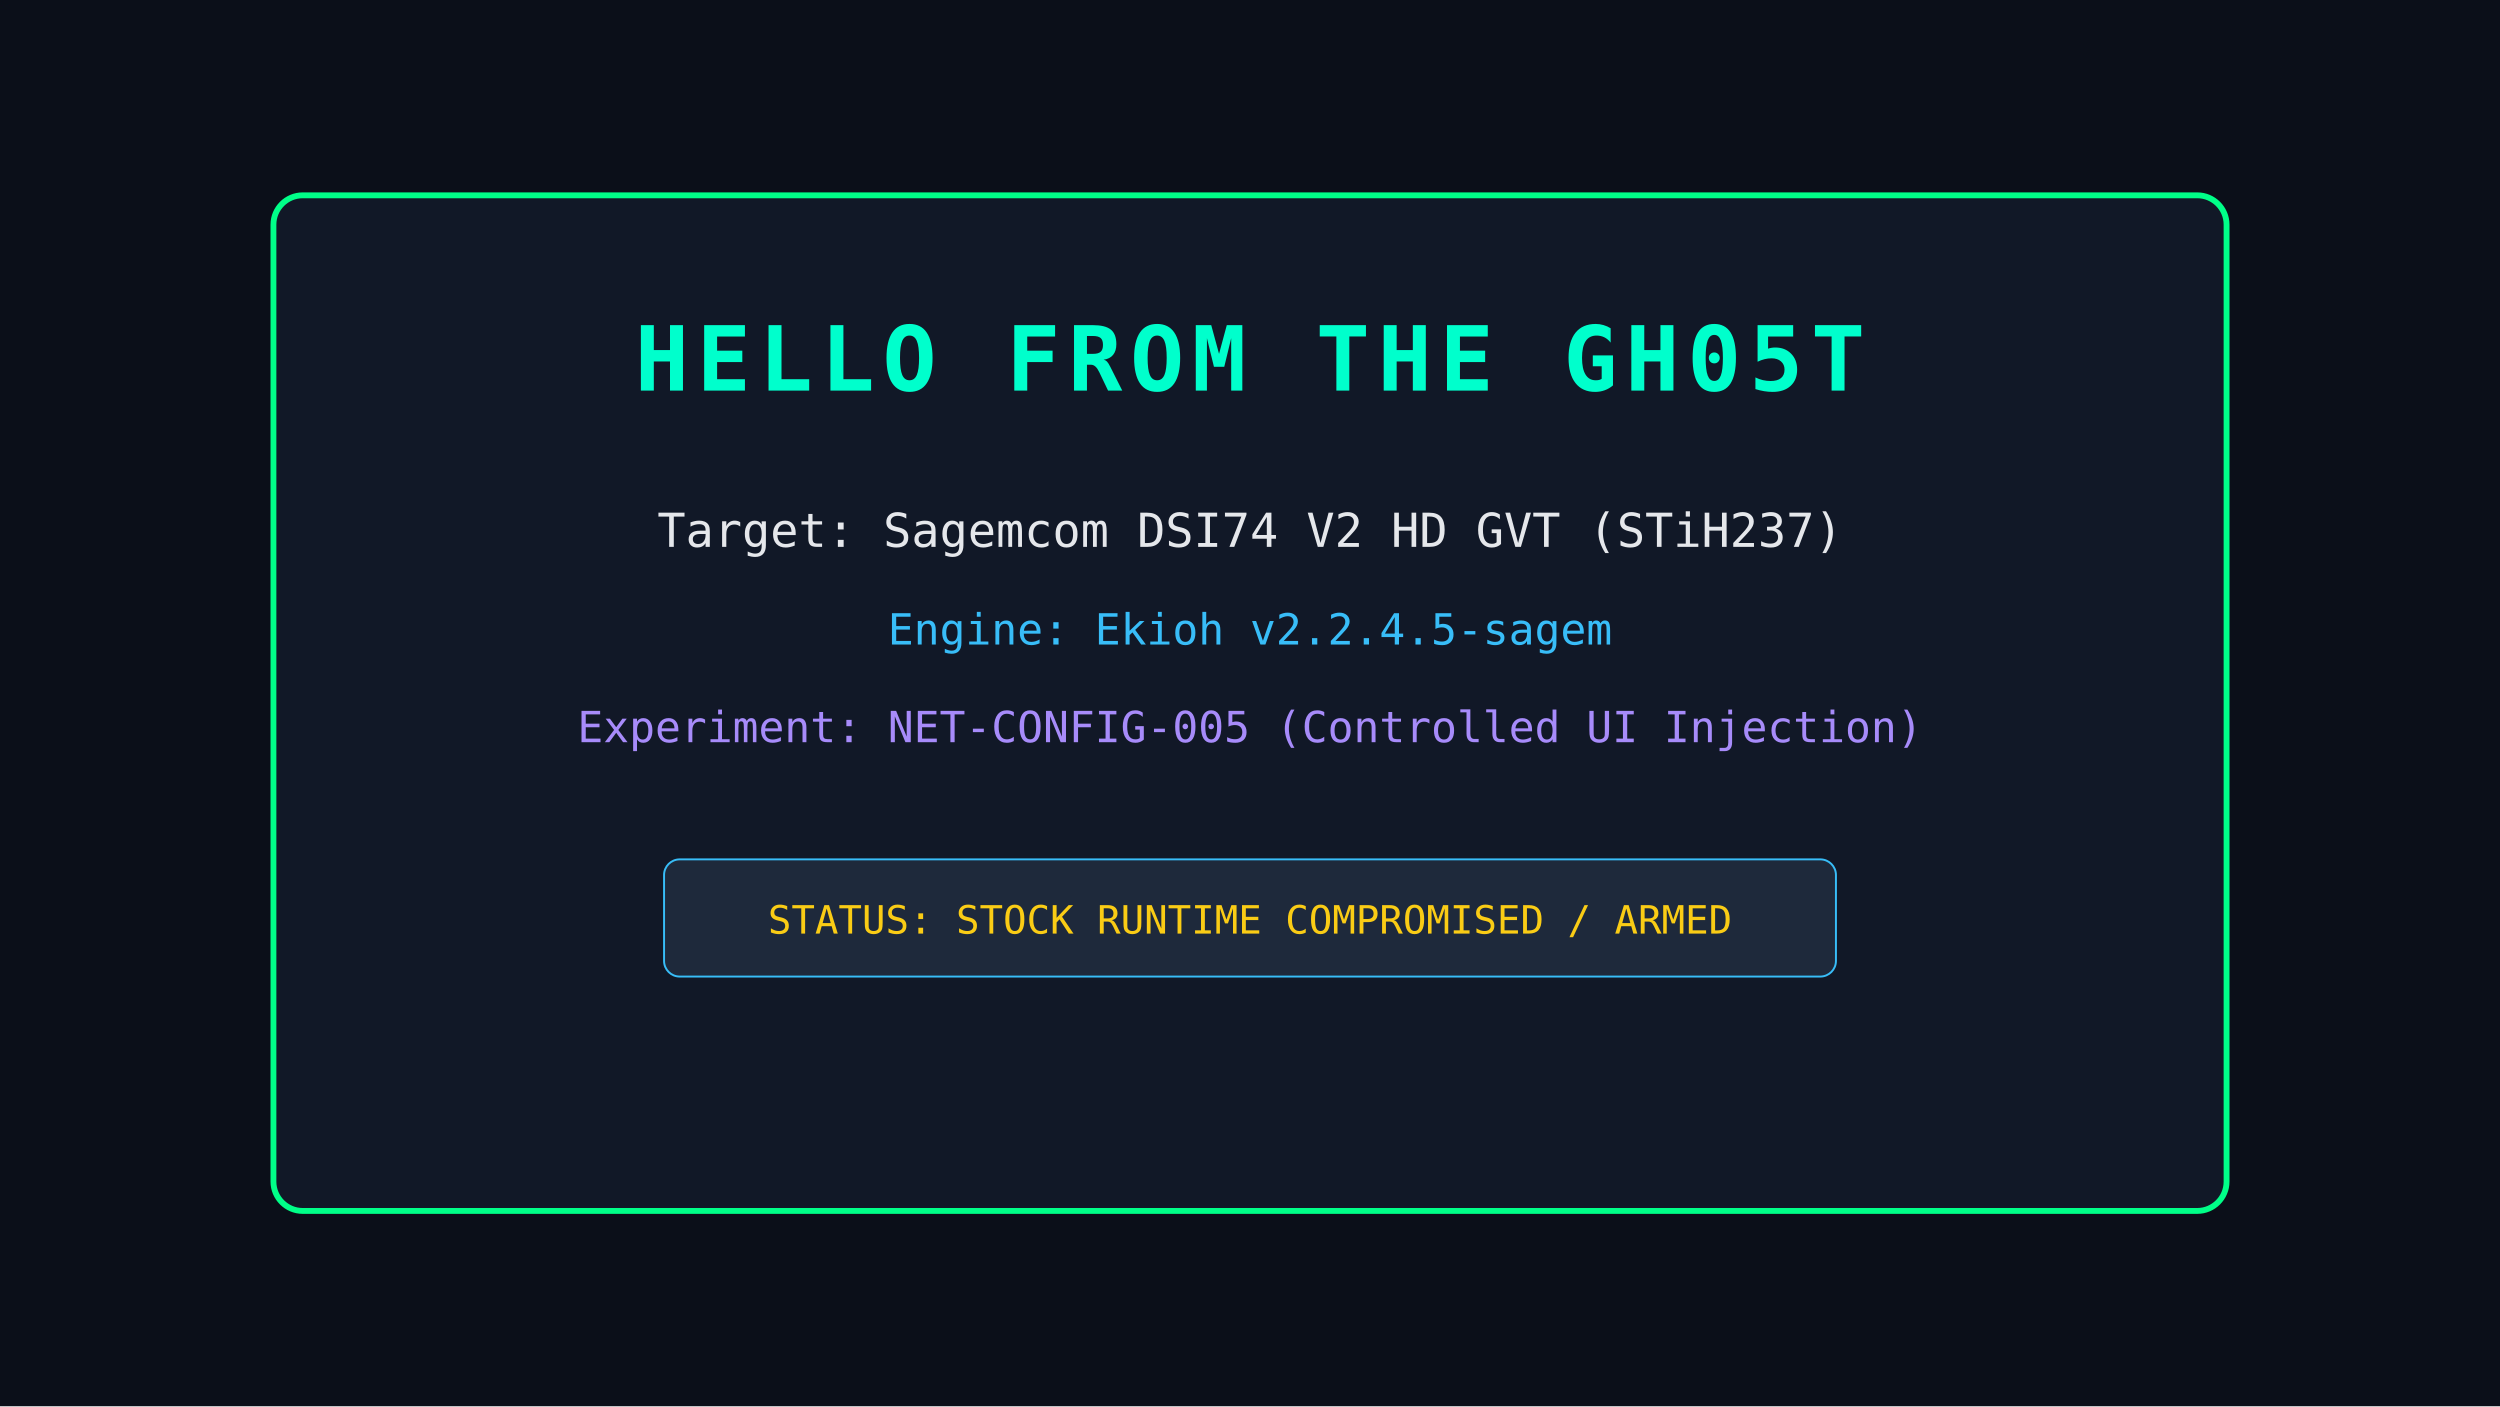
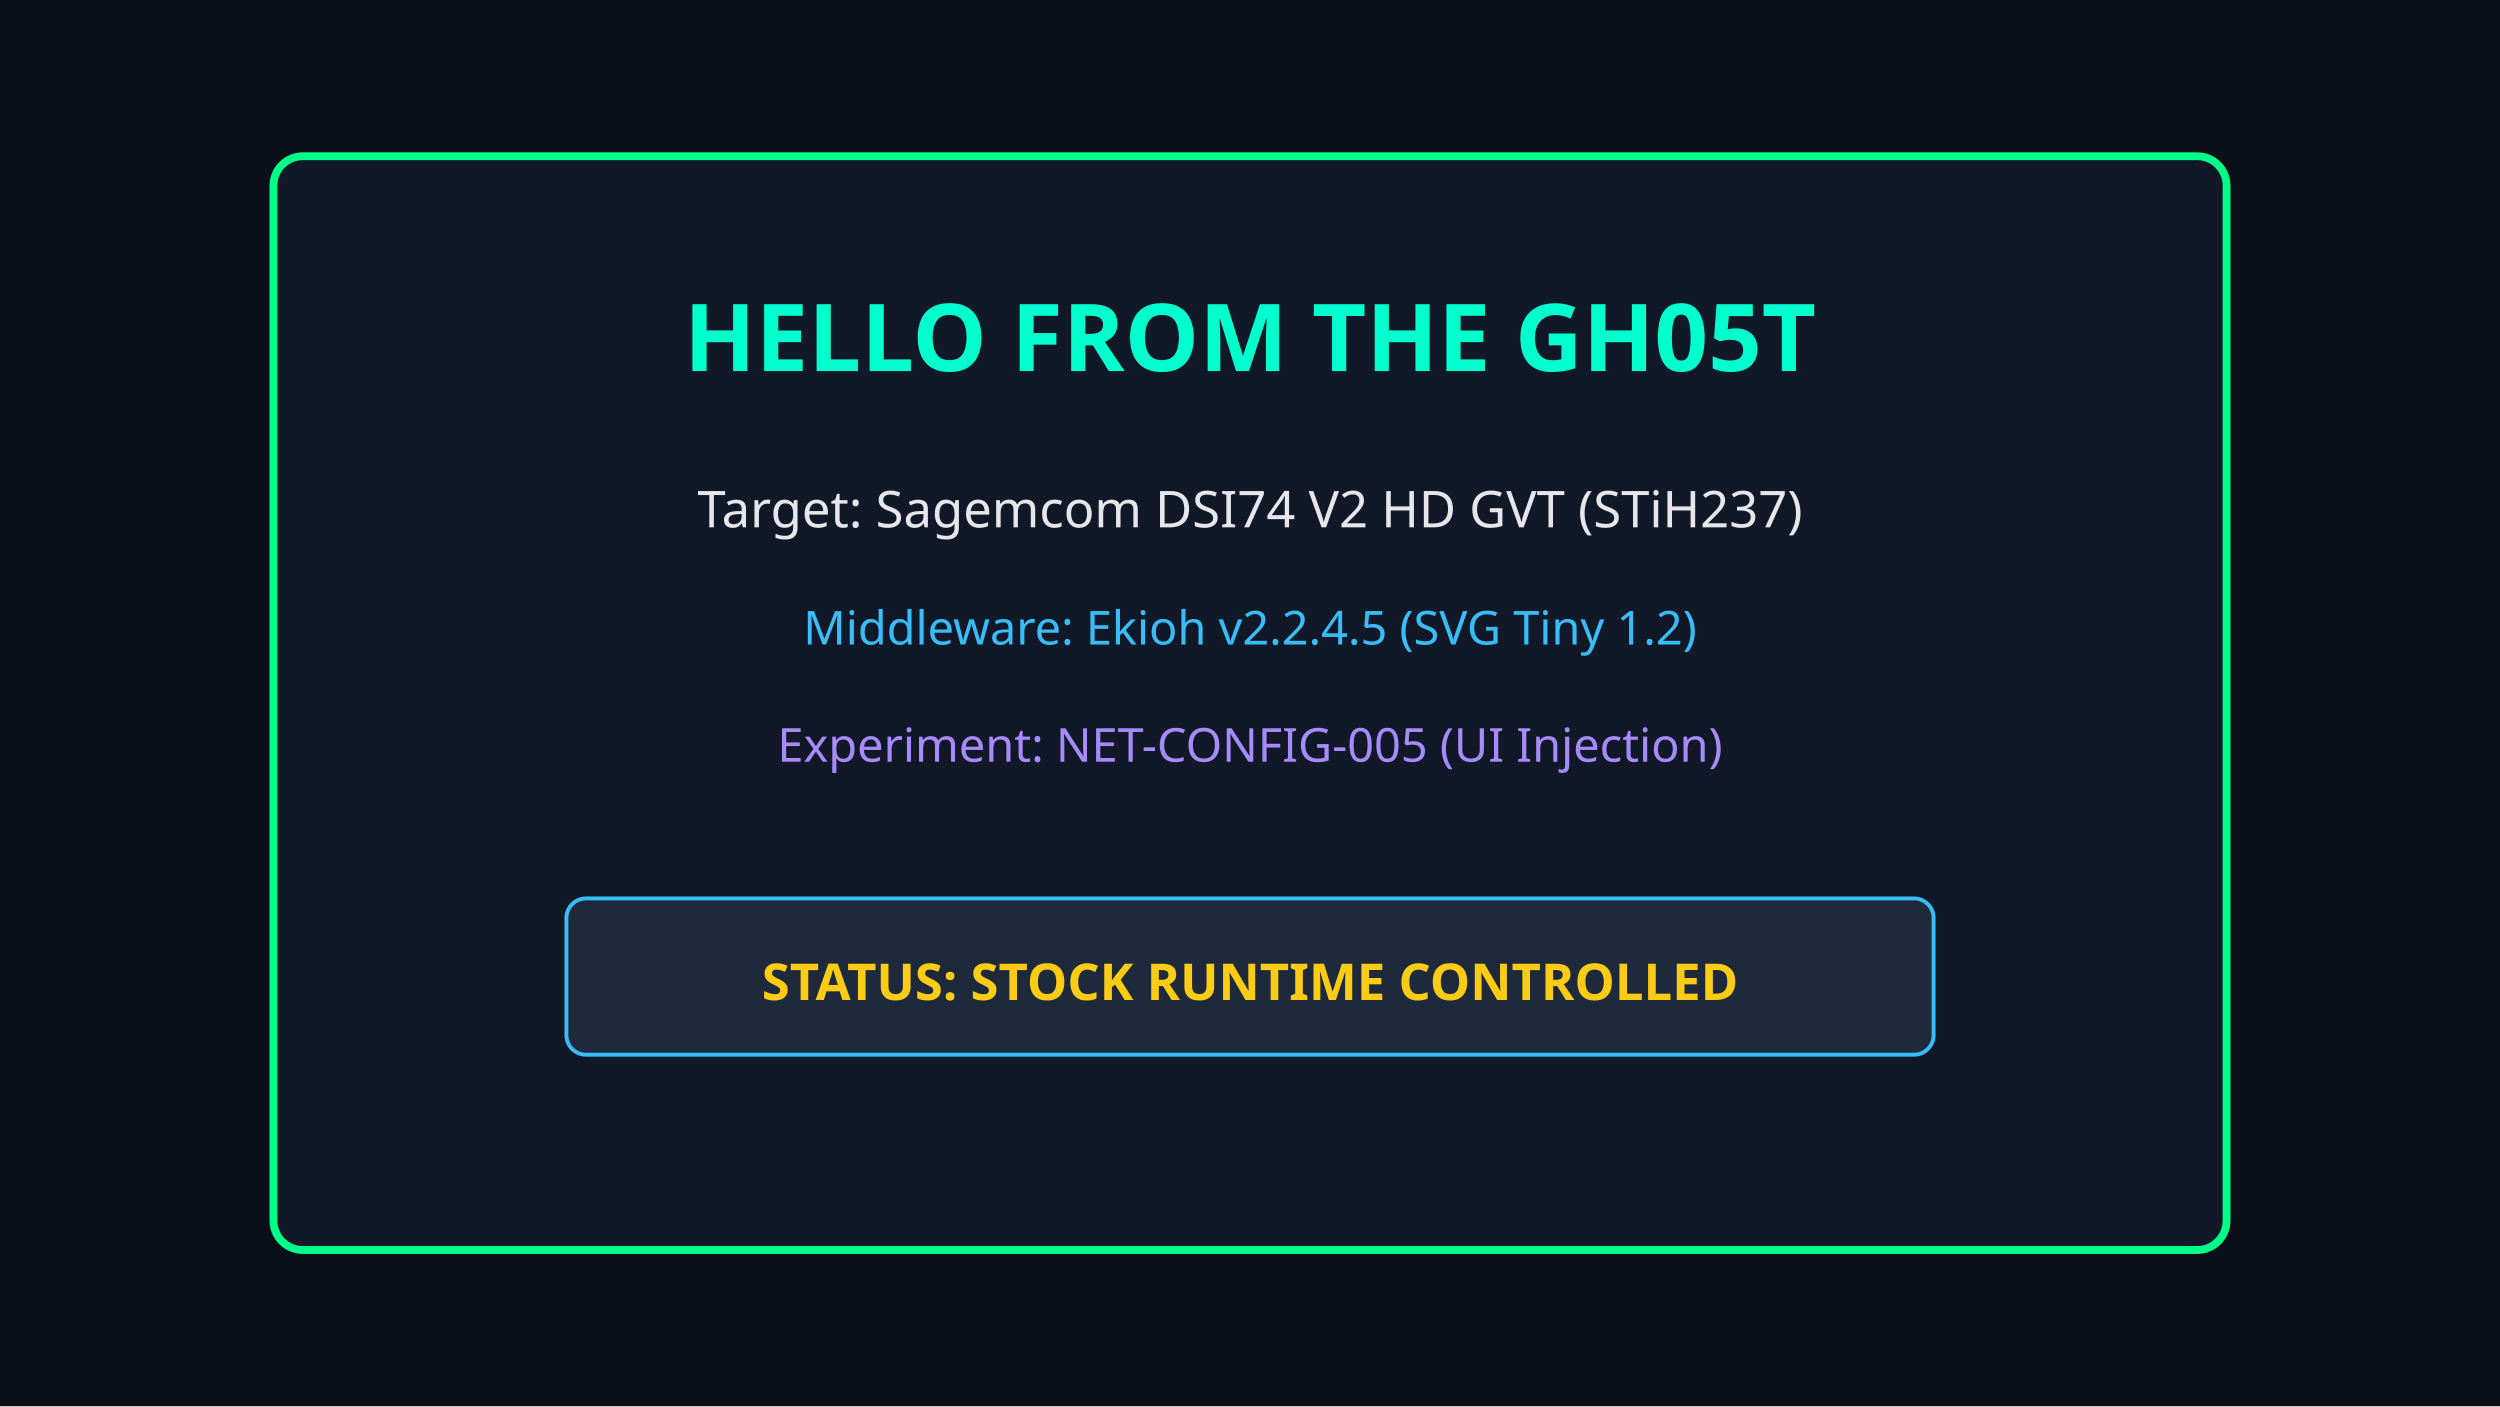
- <svg xmlns="http://www.w3.org/2000/svg" width="1280" height="720" viewBox="0 0 1280 720">
+ <svg xmlns="http://www.w3.org/2000/svg" version="1.2" baseProfile="tiny" width="1280" height="720" viewBox="0 0 1280 720">
  <rect width="1280" height="720" fill="#0b0f19" />
-   <rect x="140" y="100" width="1000" height="520" rx="15" fill="#111827" stroke="#00ff88" stroke-width="3" />
-   <text x="640" y="200" fill="#00ffcc" font-family="monospace, sans-serif" font-size="46" font-weight="bold" text-anchor="middle" letter-spacing="4">
+   <rect x="140" y="80" width="1000" height="560" rx="15" fill="#111827" stroke="#00ff88" stroke-width="4" />
+   <text x="640" y="190" fill="#00ffcc" font-family="sans-serif" font-size="48" font-weight="bold" text-anchor="middle">
    HELLO FROM THE GH05T
  </text>
-   <text x="640" y="280" fill="#e5e7eb" font-family="monospace, sans-serif" font-size="24" text-anchor="middle">
+   <text x="640" y="270" fill="#e5e7eb" font-family="sans-serif" font-size="26" text-anchor="middle">
    Target: Sagemcom DSI74 V2 HD GVT (STiH237)
  </text>
-   <text x="640" y="330" fill="#38bdf8" font-family="monospace, sans-serif" font-size="22" text-anchor="middle">
-     Engine: Ekioh v2.2.4.5-sagem
+   <text x="640" y="330" fill="#38bdf8" font-family="sans-serif" font-size="24" text-anchor="middle">
+     Middleware: Ekioh v2.2.4.5 (SVG Tiny 1.2)
  </text>
-   <text x="640" y="380" fill="#a78bfa" font-family="monospace, sans-serif" font-size="22" text-anchor="middle">
-     Experiment: NET-CONFIG-005 (Controlled UI Injection)
+   <text x="640" y="390" fill="#a78bfa" font-family="sans-serif" font-size="24" text-anchor="middle">
+     Experiment: NET-CONFIG-005 (UI Injection)
  </text>
-   <rect x="340" y="440" width="600" height="60" rx="8" fill="#1e293b" stroke="#38bdf8" stroke-width="1" />
-   <text x="640" y="478" fill="#facc15" font-family="monospace, sans-serif" font-size="20" text-anchor="middle">
-     STATUS: STOCK RUNTIME COMPROMISED / ARMED
+   <rect x="290" y="460" width="700" height="80" rx="10" fill="#1e293b" stroke="#38bdf8" stroke-width="2" />
+   <text x="640" y="512" fill="#facc15" font-family="sans-serif" font-size="26" font-weight="bold" text-anchor="middle">
+     STATUS: STOCK RUNTIME CONTROLLED
  </text>
</svg>
